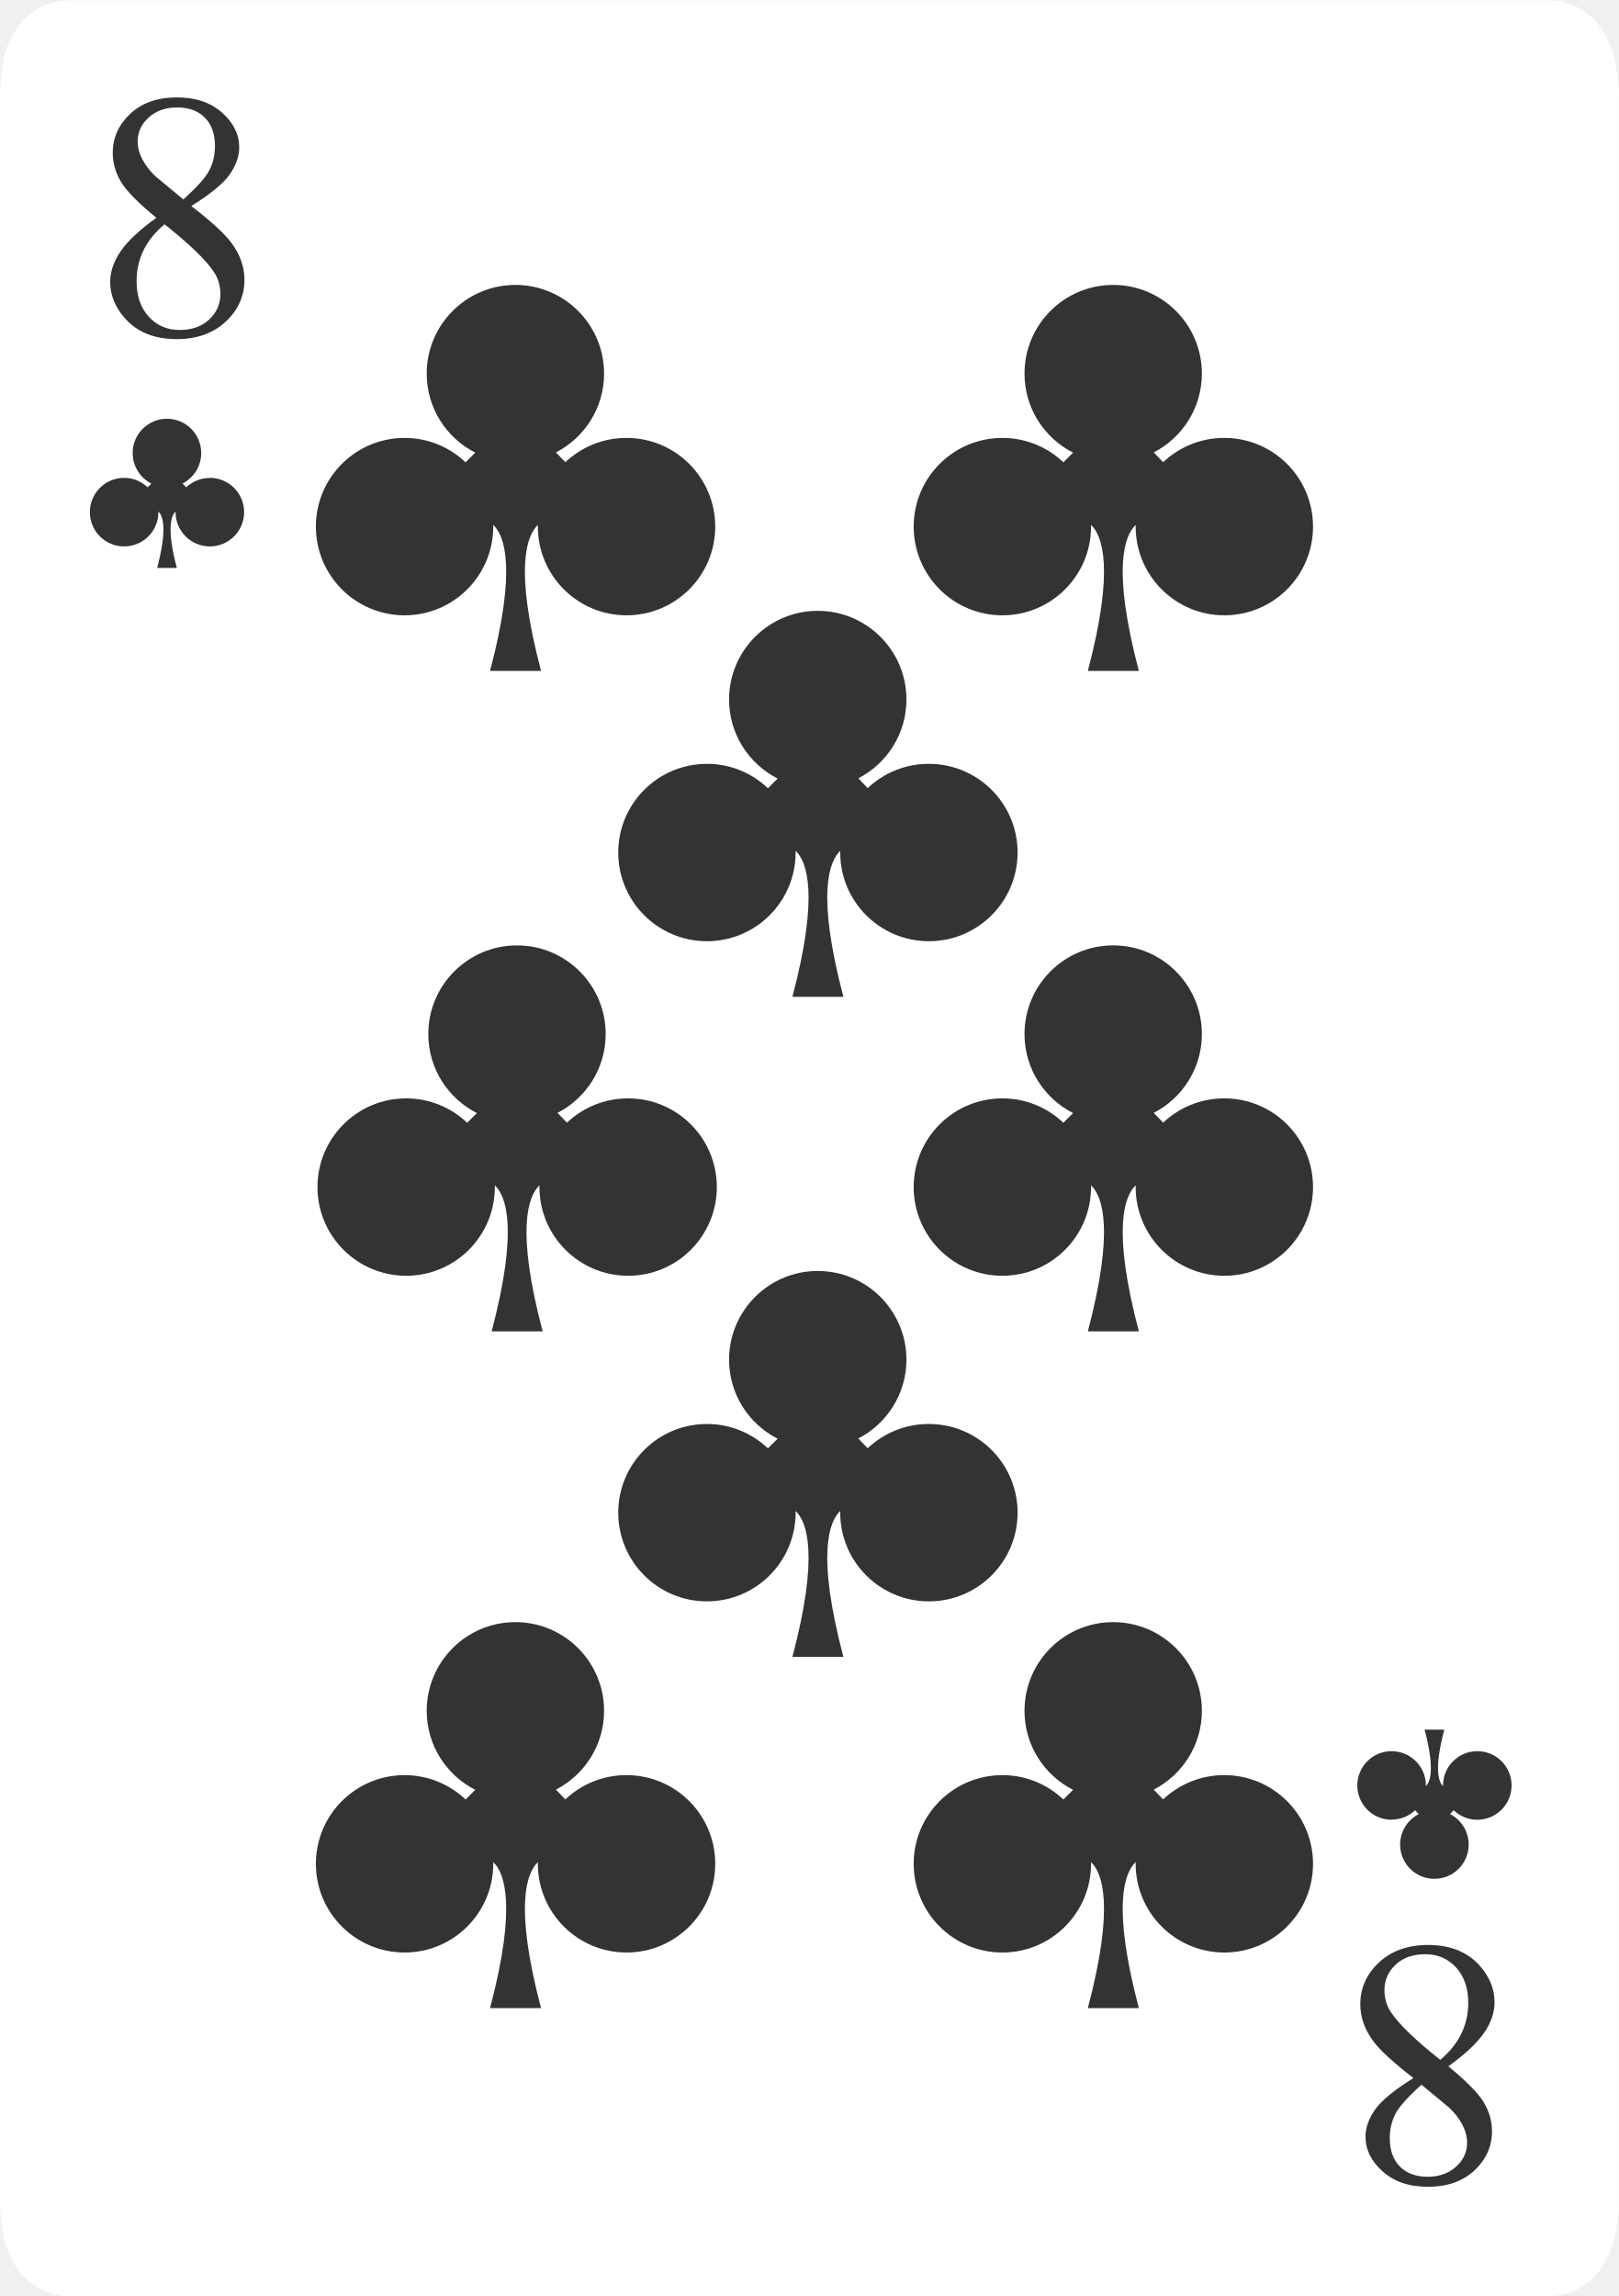
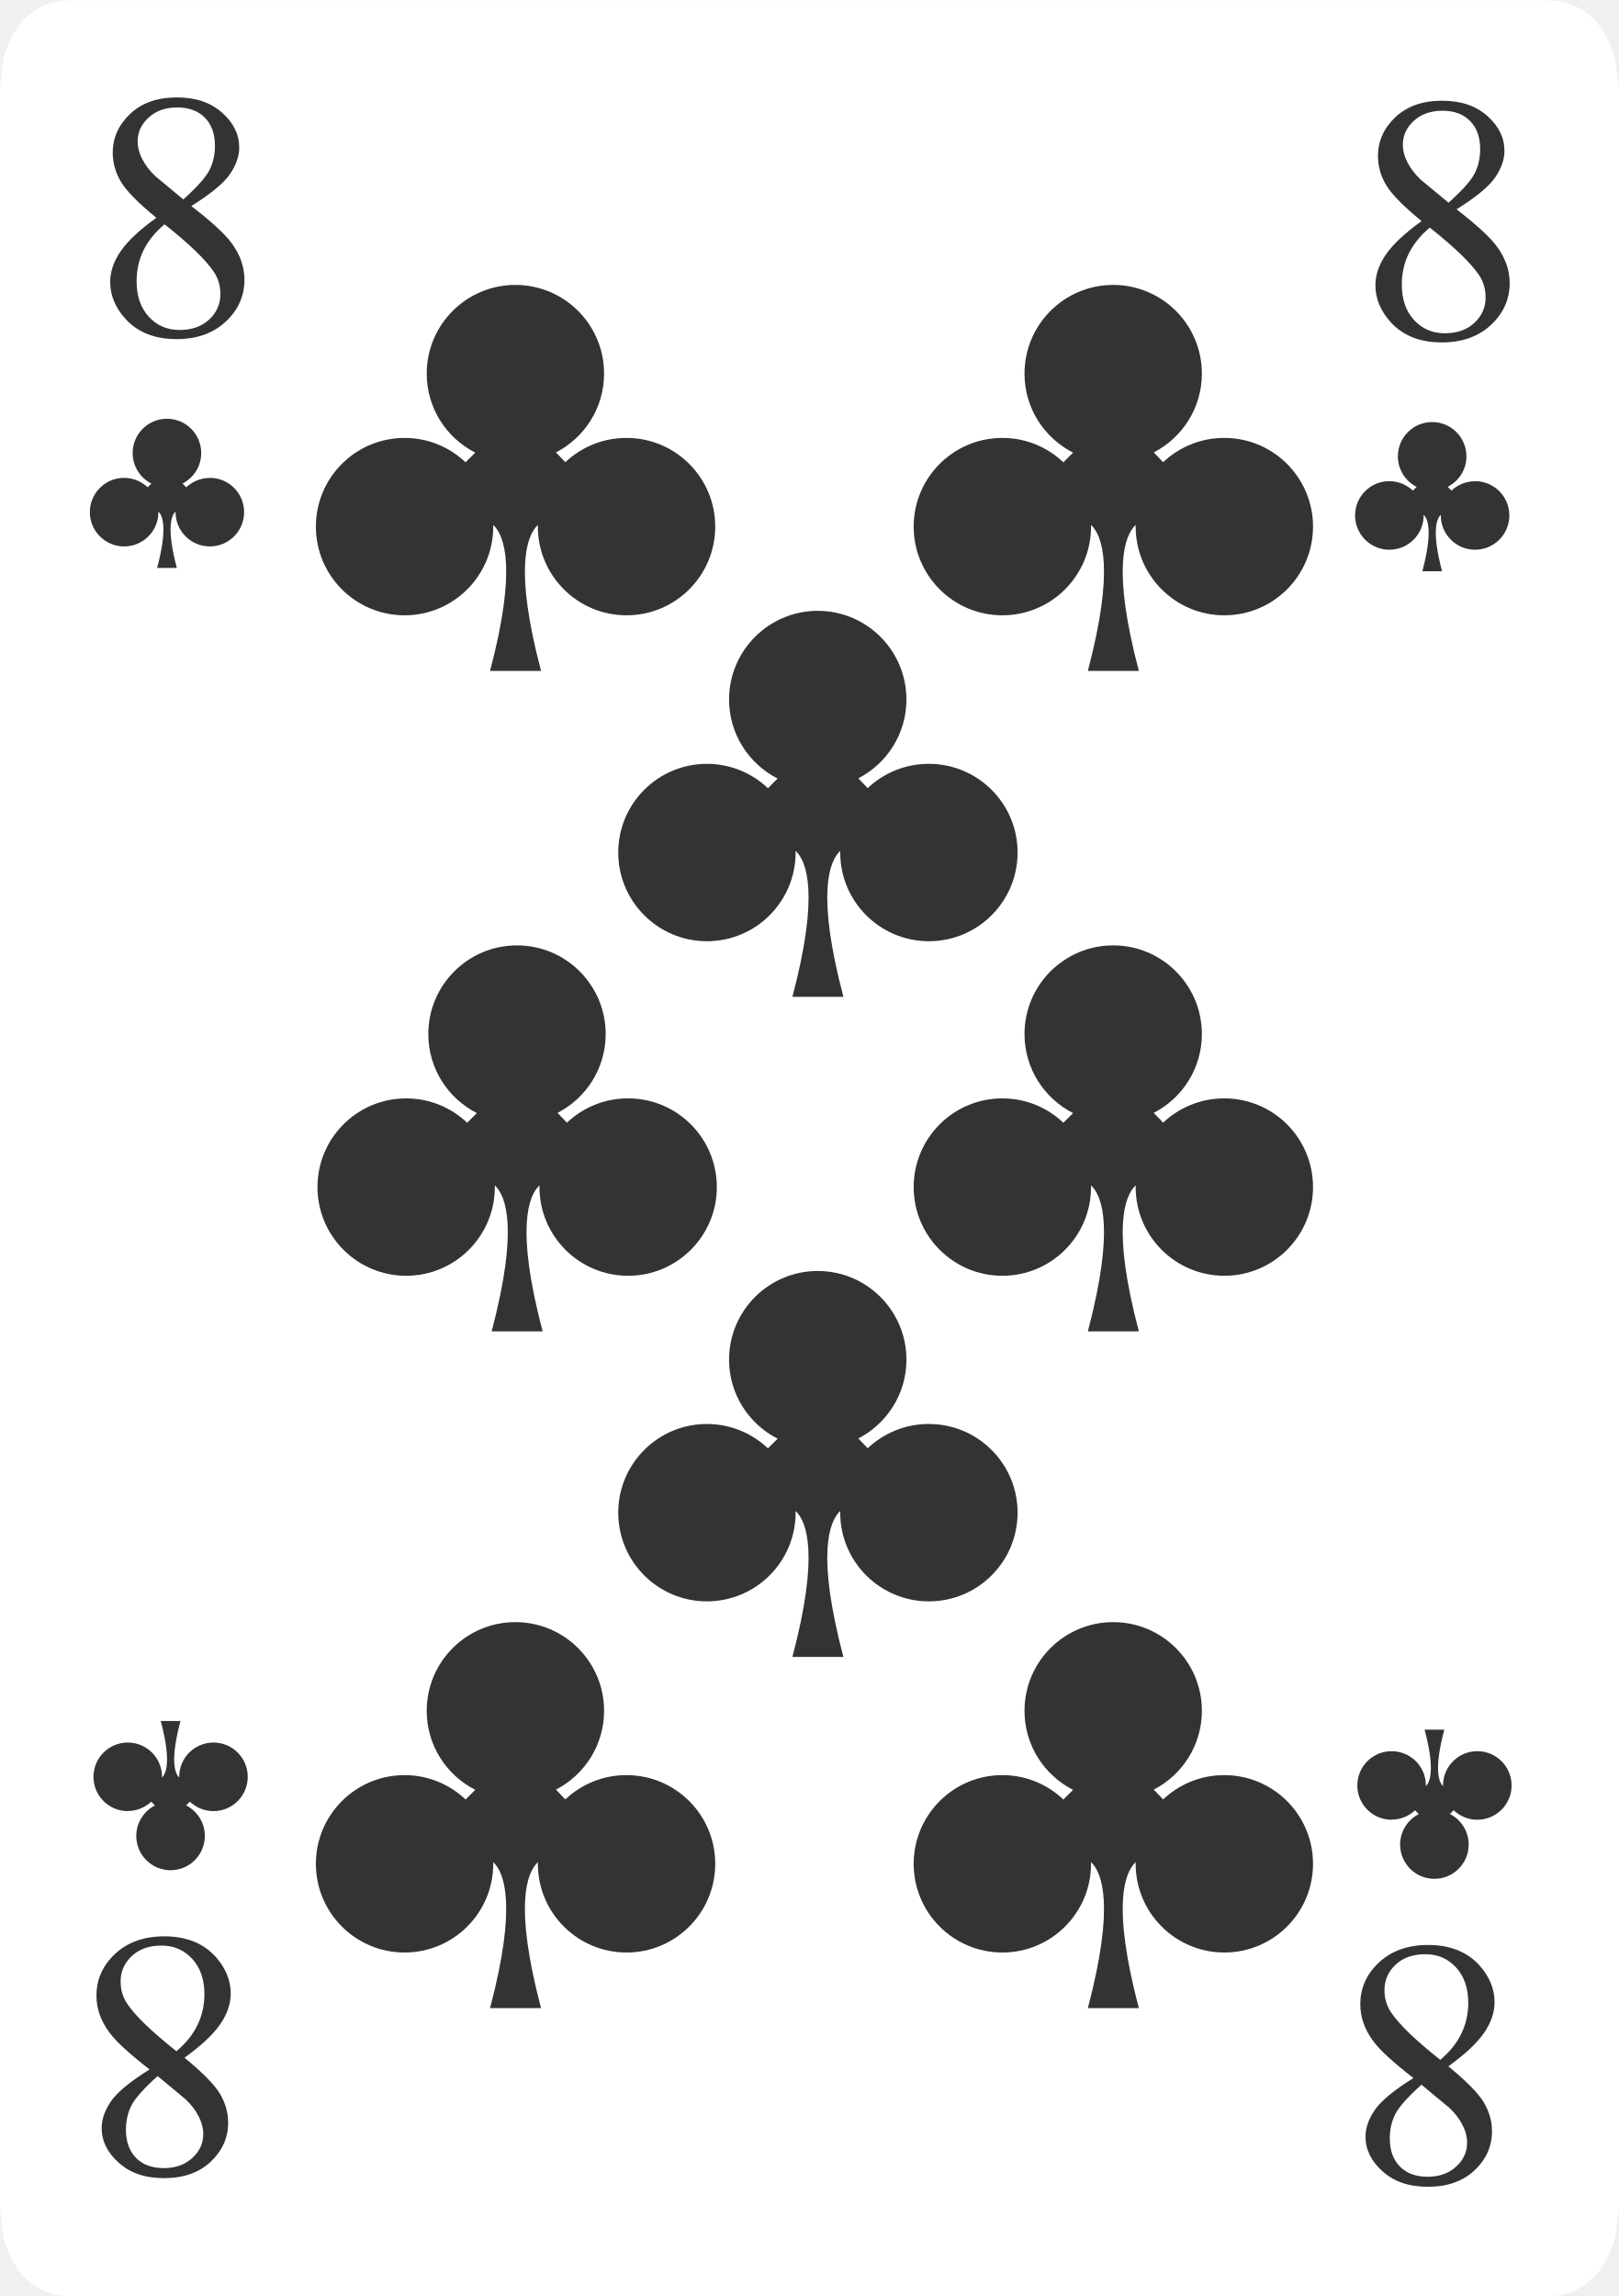
- <svg xmlns="http://www.w3.org/2000/svg" id="Playing_Cards" viewBox="0 0 152.06 215.64">
+ <svg xmlns="http://www.w3.org/2000/svg" id="Playing_Cards" data-name="Playing Cards" viewBox="0 0 152.06 215.64">
  <g id="Cards">
    <g id="Clubs">
      <g>
        <g>
-           <path d="m6.47.03h138.97c.47,0,.95.06,1.41.17l.11.03c.98.25,1.88.74,2.61,1.45l.04.04c.48.46.87,1,1.17,1.59l.41.82c.29.58.48,1.2.56,1.84l.26,1.97c.03.25.05.5.05.75v198.38c0,.26-.02.52-.05.78l-.25,1.86c-.08.61-.26,1.2-.53,1.75l-.41.85c-.32.65-.75,1.24-1.28,1.73l-.05.04c-.67.62-1.48,1.07-2.36,1.32l-.19.05c-.51.14-1.04.22-1.57.22H6.56c-.53,0-1.06-.07-1.57-.22l-.14-.04c-.92-.26-1.76-.74-2.44-1.4h0c-.49-.48-.9-1.04-1.2-1.65l-.41-.84c-.29-.59-.47-1.23-.55-1.88l-.21-1.85c-.02-.22-.04-.44-.04-.66V8.63c0-.21.01-.42.03-.63l.21-1.96c.07-.68.27-1.35.58-1.97l.41-.82c.28-.56.65-1.07,1.09-1.51h0C3.06,1,4,.47,5.01.22h.05c.46-.13.93-.19,1.41-.19Z" style="fill: #fff; fill-rule: evenodd;" />
-           <path d="m14.69,20.46c-1.73-1.42-2.85-2.56-3.35-3.42-.5-.86-.75-1.75-.75-2.68,0-1.42.55-2.64,1.64-3.67,1.1-1.03,2.55-1.54,4.37-1.54s3.18.48,4.26,1.43c1.08.96,1.61,2.05,1.61,3.27,0,.82-.29,1.65-.87,2.5-.58.85-1.79,1.85-3.63,3,1.89,1.46,3.14,2.61,3.76,3.45.82,1.1,1.23,2.25,1.23,3.47,0,1.54-.59,2.85-1.76,3.94-1.17,1.09-2.71,1.64-4.61,1.64-2.08,0-3.69-.65-4.85-1.95-.92-1.04-1.39-2.18-1.39-3.42,0-.97.33-1.93.98-2.88.65-.95,1.77-2,3.36-3.15Zm.76.61c-.89.75-1.55,1.57-1.98,2.46-.43.89-.64,1.85-.64,2.88,0,1.39.38,2.5,1.14,3.33s1.72,1.25,2.89,1.25,2.09-.33,2.79-.98c.7-.66,1.05-1.45,1.05-2.39,0-.77-.2-1.47-.61-2.08-.76-1.14-2.31-2.63-4.63-4.47Zm1.77-2.34c1.29-1.16,2.11-2.08,2.45-2.75.34-.67.52-1.43.52-2.28,0-1.13-.32-2.01-.95-2.65-.63-.64-1.5-.96-2.6-.96s-1.99.32-2.68.95c-.69.63-1.03,1.38-1.03,2.22,0,.56.14,1.12.43,1.68.29.56.69,1.09,1.22,1.6l2.64,2.19Z" style="fill: #333;" />
-           <path d="m136.04,194.07c1.73,1.42,2.85,2.56,3.35,3.42.5.86.75,1.75.75,2.68,0,1.42-.55,2.64-1.64,3.67-1.1,1.03-2.55,1.54-4.37,1.54s-3.18-.48-4.26-1.44c-1.08-.96-1.61-2.05-1.61-3.27,0-.82.29-1.65.87-2.5.58-.85,1.79-1.85,3.63-3-1.89-1.46-3.14-2.61-3.76-3.45-.82-1.1-1.23-2.25-1.23-3.47,0-1.54.59-2.85,1.76-3.94,1.17-1.09,2.71-1.64,4.61-1.64,2.07,0,3.69.65,4.85,1.95.92,1.04,1.39,2.18,1.39,3.42,0,.97-.33,1.93-.98,2.88-.65.95-1.77,2-3.36,3.15Zm-.76-.61c.89-.75,1.55-1.57,1.98-2.46.43-.89.65-1.85.65-2.88,0-1.39-.38-2.5-1.14-3.33-.76-.83-1.72-1.25-2.89-1.25s-2.09.33-2.79.98c-.7.66-1.05,1.45-1.05,2.39,0,.77.2,1.47.61,2.08.76,1.14,2.31,2.63,4.63,4.47Zm-1.77,2.34c-1.29,1.16-2.11,2.08-2.45,2.75-.34.67-.52,1.43-.52,2.28,0,1.13.32,2.01.95,2.65.63.64,1.5.96,2.6.96s1.99-.32,2.68-.95c.69-.63,1.03-1.38,1.03-2.23,0-.56-.14-1.12-.43-1.68-.28-.56-.69-1.09-1.22-1.6l-2.64-2.19Z" style="fill: #333;" />
+           <path d="M6.47,.03H145.45c.47,0,.95,.06,1.41,.17l.11,.03c.98,.25,1.88,.74,2.61,1.45l.04,.04c.48,.46,.87,1,1.17,1.59l.41,.82c.29,.58,.48,1.2,.56,1.84l.26,1.97c.03,.25,.05,.5,.05,.75V207.07c0,.26-.02,.52-.05,.78l-.25,1.86c-.08,.61-.26,1.2-.53,1.75l-.41,.85c-.32,.65-.75,1.24-1.28,1.73l-.05,.04c-.67,.62-1.48,1.07-2.36,1.32l-.19,.05c-.51,.14-1.04,.22-1.57,.22H6.56c-.53,0-1.06-.07-1.57-.22l-.14-.04c-.92-.26-1.76-.74-2.44-1.4h0c-.49-.48-.9-1.04-1.2-1.65l-.41-.84c-.29-.59-.47-1.23-.55-1.88l-.21-1.85c-.02-.22-.04-.44-.04-.66V8.63c0-.21,.01-.42,.03-.63l.21-1.96c.07-.68,.27-1.35,.58-1.97l.41-.82c.28-.56,.65-1.07,1.09-1.51h0C3.06,1,4,.47,5.01,.22h.05c.46-.13,.93-.19,1.41-.19Z" style="fill: #fff; fill-rule: evenodd;" />
+           <path d="M14.69,20.46c-1.73-1.42-2.85-2.56-3.35-3.42-.5-.86-.75-1.75-.75-2.68,0-1.42,.55-2.64,1.64-3.67,1.1-1.03,2.55-1.54,4.37-1.54s3.18,.48,4.26,1.43c1.08,.96,1.61,2.05,1.61,3.27,0,.82-.29,1.65-.87,2.5-.58,.85-1.79,1.85-3.63,3,1.89,1.46,3.14,2.61,3.76,3.45,.82,1.1,1.23,2.25,1.23,3.47,0,1.54-.59,2.85-1.76,3.94-1.17,1.09-2.71,1.64-4.61,1.64-2.08,0-3.69-.65-4.85-1.95-.92-1.04-1.39-2.18-1.39-3.42,0-.97,.33-1.93,.98-2.88,.65-.95,1.77-2,3.36-3.15Zm.76,.61c-.89,.75-1.55,1.57-1.98,2.46-.43,.89-.64,1.85-.64,2.88,0,1.39,.38,2.5,1.14,3.33s1.72,1.25,2.89,1.25,2.09-.33,2.79-.98c.7-.66,1.05-1.45,1.05-2.39,0-.77-.2-1.47-.61-2.08-.76-1.14-2.31-2.63-4.63-4.47Zm1.77-2.34c1.29-1.16,2.11-2.08,2.45-2.75,.34-.67,.52-1.43,.52-2.28,0-1.13-.32-2.01-.95-2.65-.63-.64-1.5-.96-2.6-.96s-1.99,.32-2.68,.95c-.69,.63-1.03,1.38-1.03,2.22,0,.56,.14,1.12,.43,1.68,.29,.56,.69,1.09,1.22,1.6l2.64,2.19Z" style="fill: #333;" />
+           <path d="M136.04,194.07c1.73,1.42,2.85,2.56,3.35,3.42,.5,.86,.75,1.75,.75,2.68,0,1.42-.55,2.64-1.64,3.67-1.1,1.03-2.55,1.54-4.37,1.54s-3.18-.48-4.26-1.44c-1.08-.96-1.61-2.05-1.61-3.27,0-.82,.29-1.65,.87-2.5,.58-.85,1.79-1.85,3.63-3-1.89-1.46-3.14-2.61-3.76-3.45-.82-1.1-1.23-2.25-1.23-3.47,0-1.54,.59-2.85,1.76-3.94,1.17-1.09,2.71-1.64,4.61-1.64,2.07,0,3.69,.65,4.85,1.95,.92,1.04,1.39,2.18,1.39,3.42,0,.97-.33,1.93-.98,2.88-.65,.95-1.77,2-3.36,3.15Zm-.76-.61c.89-.75,1.55-1.57,1.98-2.46,.43-.89,.65-1.85,.65-2.88,0-1.39-.38-2.5-1.14-3.33-.76-.83-1.72-1.25-2.89-1.25s-2.09,.33-2.79,.98c-.7,.66-1.05,1.45-1.05,2.39,0,.77,.2,1.47,.61,2.08,.76,1.14,2.31,2.63,4.63,4.47Zm-1.77,2.34c-1.29,1.16-2.11,2.08-2.45,2.75-.34,.67-.52,1.43-.52,2.28,0,1.13,.32,2.01,.95,2.65,.63,.64,1.5,.96,2.6,.96s1.99-.32,2.68-.95c.69-.63,1.03-1.38,1.03-2.23,0-.56-.14-1.12-.43-1.68-.28-.56-.69-1.09-1.22-1.6l-2.64-2.19Z" style="fill: #333;" />
        </g>
-         <path d="m19.7,44.89c-.86,0-1.63.34-2.21.88l-.34-.36c1.04-.54,1.75-1.61,1.75-2.86,0-1.78-1.44-3.22-3.22-3.22s-3.22,1.44-3.22,3.22c0,1.25.72,2.34,1.76,2.87l-.35.35c-.58-.55-1.36-.89-2.21-.89-1.78,0-3.22,1.44-3.22,3.22s1.44,3.22,3.22,3.22,3.22-1.44,3.22-3.22c0-.02,0-.04,0-.06.4.38.87,1.57-.12,5.3h1.85c-.99-3.73-.52-4.92-.12-5.3,0,.02,0,.04,0,.06,0,1.78,1.44,3.22,3.22,3.22s3.22-1.44,3.22-3.22-1.44-3.22-3.22-3.22Z" style="fill: #333; fill-rule: evenodd;" />
-         <path d="m130.71,170.9c.86,0,1.63-.34,2.21-.88l.34.36c-1.04.54-1.75,1.62-1.75,2.86,0,1.78,1.44,3.22,3.22,3.22s3.22-1.44,3.22-3.22c0-1.25-.72-2.34-1.76-2.87l.35-.35c.58.55,1.36.89,2.22.89,1.78,0,3.22-1.44,3.22-3.22s-1.44-3.22-3.22-3.22-3.22,1.44-3.22,3.22c0,.02,0,.04,0,.06-.4-.38-.87-1.57.12-5.3h-1.85c.99,3.73.52,4.92.12,5.3,0-.02,0-.04,0-.06,0-1.78-1.44-3.22-3.22-3.22s-3.22,1.44-3.22,3.22,1.44,3.22,3.22,3.22Z" style="fill: #333; fill-rule: evenodd;" />
+         <path d="M19.7,44.89c-.86,0-1.63,.34-2.21,.88l-.34-.36c1.04-.54,1.75-1.61,1.75-2.86,0-1.78-1.44-3.22-3.22-3.22s-3.22,1.44-3.22,3.22c0,1.25,.72,2.34,1.76,2.87l-.35,.35c-.58-.55-1.36-.89-2.21-.89-1.78,0-3.22,1.44-3.22,3.22s1.44,3.22,3.22,3.22,3.22-1.44,3.22-3.22c0-.02,0-.04,0-.06,.4,.38,.87,1.57-.12,5.3h1.85c-.99-3.73-.52-4.92-.12-5.3,0,.02,0,.04,0,.06,0,1.78,1.44,3.22,3.22,3.22s3.22-1.44,3.22-3.22-1.44-3.22-3.22-3.22Z" style="fill: #333; fill-rule: evenodd;" />
+         <path d="M130.71,170.9c.86,0,1.63-.34,2.21-.88l.34,.36c-1.04,.54-1.75,1.62-1.75,2.86,0,1.78,1.44,3.22,3.22,3.22s3.22-1.44,3.22-3.22c0-1.25-.72-2.34-1.76-2.87l.35-.35c.58,.55,1.36,.89,2.22,.89,1.78,0,3.22-1.44,3.22-3.22s-1.44-3.22-3.22-3.22-3.22,1.44-3.22,3.22c0,.02,0,.04,0,.06-.4-.38-.87-1.57,.12-5.3h-1.85c.99,3.73,.52,4.92,.12,5.3,0-.02,0-.04,0-.06,0-1.78-1.44-3.22-3.22-3.22s-3.22,1.44-3.22,3.22,1.44,3.22,3.22,3.22Z" style="fill: #333; fill-rule: evenodd;" />
        <g>
-           <path d="m58.82,41.13c-2.21,0-4.22.87-5.72,2.28l-.88-.92c2.68-1.38,4.52-4.18,4.52-7.4,0-4.6-3.73-8.33-8.33-8.33s-8.33,3.73-8.33,8.33c0,3.24,1.85,6.04,4.56,7.42l-.91.91c-1.49-1.42-3.51-2.29-5.73-2.29-4.6,0-8.33,3.73-8.33,8.33s3.73,8.33,8.33,8.33,8.33-3.73,8.33-8.33c0-.06,0-.11,0-.16,1.04.98,2.25,4.05-.3,13.71h4.79c-2.55-9.65-1.34-12.72-.3-13.71,0,.05,0,.11,0,.16,0,4.6,3.73,8.33,8.33,8.33s8.33-3.73,8.33-8.33-3.73-8.33-8.33-8.33Z" style="fill: #333; fill-rule: evenodd;" />
-           <path d="m58.82,166.72c-2.21,0-4.22.87-5.72,2.28l-.88-.92c2.68-1.38,4.52-4.18,4.52-7.4,0-4.6-3.73-8.33-8.33-8.33s-8.33,3.73-8.33,8.33c0,3.24,1.85,6.04,4.56,7.42l-.91.91c-1.49-1.42-3.51-2.29-5.73-2.29-4.6,0-8.33,3.73-8.33,8.33s3.73,8.33,8.33,8.33,8.33-3.73,8.33-8.33c0-.06,0-.11,0-.16,1.04.98,2.25,4.06-.3,13.71h4.79c-2.55-9.65-1.34-12.72-.3-13.71,0,.06,0,.11,0,.16,0,4.6,3.73,8.33,8.33,8.33s8.33-3.73,8.33-8.33-3.73-8.33-8.33-8.33Z" style="fill: #333; fill-rule: evenodd;" />
-           <path d="m87.22,133.74c-2.21,0-4.22.87-5.72,2.28l-.88-.92c2.68-1.38,4.52-4.18,4.52-7.4,0-4.6-3.73-8.33-8.33-8.33s-8.33,3.73-8.33,8.33c0,3.24,1.85,6.04,4.56,7.42l-.91.91c-1.49-1.42-3.51-2.29-5.73-2.29-4.6,0-8.33,3.73-8.33,8.33s3.73,8.33,8.33,8.33,8.33-3.73,8.33-8.33c0-.06,0-.11,0-.16,1.04.98,2.25,4.05-.3,13.71h4.79c-2.55-9.65-1.34-12.72-.3-13.71,0,.05,0,.11,0,.16,0,4.6,3.73,8.33,8.33,8.33s8.33-3.73,8.33-8.33-3.73-8.33-8.33-8.33Z" style="fill: #333; fill-rule: evenodd;" />
-           <path d="m87.22,71.74c-2.21,0-4.22.87-5.72,2.28l-.88-.92c2.68-1.38,4.52-4.18,4.52-7.4,0-4.6-3.73-8.33-8.33-8.33s-8.33,3.73-8.33,8.33c0,3.24,1.85,6.04,4.56,7.42l-.91.91c-1.49-1.42-3.51-2.29-5.73-2.29-4.6,0-8.33,3.73-8.33,8.33s3.73,8.33,8.33,8.33,8.33-3.73,8.33-8.33c0-.06,0-.11,0-.16,1.04.98,2.25,4.05-.3,13.71h4.79c-2.55-9.65-1.34-12.72-.3-13.71,0,.05,0,.11,0,.16,0,4.6,3.73,8.33,8.33,8.33s8.33-3.73,8.33-8.33-3.73-8.33-8.33-8.33Z" style="fill: #333; fill-rule: evenodd;" />
-           <path d="m58.97,103.16c-2.21,0-4.22.87-5.72,2.28l-.88-.92c2.68-1.38,4.52-4.18,4.52-7.4,0-4.6-3.73-8.33-8.33-8.33s-8.33,3.73-8.33,8.33c0,3.24,1.85,6.04,4.56,7.42l-.91.91c-1.49-1.42-3.51-2.29-5.73-2.29-4.6,0-8.33,3.73-8.33,8.33s3.73,8.33,8.33,8.33,8.33-3.73,8.33-8.33c0-.06,0-.11,0-.16,1.04.98,2.25,4.05-.3,13.71h4.79c-2.55-9.65-1.34-12.72-.3-13.71,0,.05,0,.11,0,.16,0,4.6,3.73,8.33,8.33,8.33s8.33-3.73,8.33-8.33-3.73-8.33-8.33-8.33Z" style="fill: #333; fill-rule: evenodd;" />
-           <path d="m114.97,103.16c-2.21,0-4.22.87-5.72,2.28l-.88-.92c2.68-1.38,4.52-4.18,4.52-7.4,0-4.6-3.73-8.33-8.33-8.33s-8.33,3.73-8.33,8.33c0,3.24,1.85,6.04,4.56,7.42l-.91.91c-1.49-1.42-3.51-2.29-5.73-2.29-4.6,0-8.33,3.73-8.33,8.33s3.73,8.33,8.33,8.33,8.33-3.73,8.33-8.33c0-.06,0-.11,0-.16,1.04.98,2.25,4.05-.3,13.71h4.79c-2.55-9.65-1.34-12.72-.3-13.71,0,.05,0,.11,0,.16,0,4.6,3.73,8.33,8.33,8.33s8.33-3.73,8.33-8.33-3.73-8.33-8.33-8.33Z" style="fill: #333; fill-rule: evenodd;" />
-           <path d="m114.97,41.13c-2.21,0-4.22.87-5.72,2.28l-.88-.92c2.68-1.38,4.52-4.18,4.52-7.4,0-4.6-3.73-8.33-8.33-8.33s-8.33,3.73-8.33,8.33c0,3.24,1.85,6.04,4.56,7.42l-.91.91c-1.49-1.42-3.51-2.29-5.73-2.29-4.6,0-8.33,3.73-8.33,8.33s3.73,8.33,8.33,8.33,8.33-3.73,8.33-8.33c0-.06,0-.11,0-.16,1.04.98,2.25,4.05-.3,13.71h4.79c-2.55-9.65-1.34-12.72-.3-13.71,0,.05,0,.11,0,.16,0,4.6,3.73,8.33,8.33,8.33s8.33-3.73,8.33-8.33-3.73-8.33-8.33-8.33Z" style="fill: #333; fill-rule: evenodd;" />
-           <path d="m114.97,166.72c-2.21,0-4.22.87-5.72,2.28l-.88-.92c2.68-1.38,4.52-4.18,4.52-7.4,0-4.6-3.73-8.33-8.33-8.33s-8.33,3.73-8.33,8.33c0,3.24,1.85,6.04,4.56,7.42l-.91.91c-1.49-1.42-3.51-2.29-5.73-2.29-4.6,0-8.33,3.73-8.33,8.33s3.73,8.33,8.33,8.33,8.33-3.73,8.33-8.33c0-.06,0-.11,0-.16,1.04.98,2.25,4.06-.3,13.71h4.79c-2.55-9.65-1.34-12.72-.3-13.71,0,.06,0,.11,0,.16,0,4.6,3.73,8.33,8.33,8.33s8.33-3.73,8.33-8.33-3.73-8.33-8.33-8.33Z" style="fill: #333; fill-rule: evenodd;" />
+           <path d="M58.82,41.13c-2.21,0-4.22,.87-5.72,2.28l-.88-.92c2.68-1.38,4.52-4.18,4.52-7.4,0-4.6-3.73-8.33-8.33-8.33s-8.33,3.73-8.33,8.33c0,3.24,1.85,6.04,4.56,7.42l-.91,.91c-1.49-1.42-3.51-2.29-5.73-2.29-4.6,0-8.33,3.73-8.33,8.33s3.73,8.33,8.33,8.33,8.33-3.73,8.33-8.33c0-.06,0-.11,0-.16,1.04,.98,2.25,4.05-.3,13.71h4.79c-2.55-9.65-1.34-12.72-.3-13.71,0,.05,0,.11,0,.16,0,4.6,3.73,8.33,8.33,8.33s8.33-3.73,8.33-8.33-3.73-8.33-8.33-8.33Z" style="fill: #333; fill-rule: evenodd;" />
+           <path d="M58.82,166.72c-2.21,0-4.22,.87-5.72,2.28l-.88-.92c2.68-1.38,4.52-4.18,4.52-7.4,0-4.6-3.73-8.33-8.33-8.33s-8.33,3.73-8.33,8.33c0,3.24,1.85,6.04,4.56,7.42l-.91,.91c-1.49-1.42-3.51-2.29-5.73-2.29-4.6,0-8.33,3.73-8.33,8.33s3.73,8.33,8.33,8.33,8.33-3.73,8.33-8.33c0-.06,0-.11,0-.16,1.04,.98,2.25,4.06-.3,13.71h4.79c-2.55-9.65-1.34-12.72-.3-13.71,0,.06,0,.11,0,.16,0,4.6,3.73,8.33,8.33,8.33s8.33-3.73,8.33-8.33-3.73-8.33-8.33-8.33Z" style="fill: #333; fill-rule: evenodd;" />
+           <path d="M87.22,133.74c-2.21,0-4.22,.87-5.72,2.28l-.88-.92c2.68-1.38,4.52-4.18,4.52-7.4,0-4.6-3.73-8.33-8.33-8.33s-8.33,3.73-8.33,8.33c0,3.24,1.85,6.04,4.56,7.42l-.91,.91c-1.49-1.42-3.51-2.29-5.73-2.29-4.6,0-8.33,3.73-8.33,8.33s3.73,8.33,8.33,8.33,8.33-3.73,8.33-8.33c0-.06,0-.11,0-.16,1.04,.98,2.25,4.05-.3,13.71h4.79c-2.55-9.65-1.34-12.72-.3-13.71,0,.05,0,.11,0,.16,0,4.6,3.73,8.33,8.33,8.33s8.33-3.73,8.33-8.33-3.73-8.33-8.33-8.33Z" style="fill: #333; fill-rule: evenodd;" />
+           <path d="M87.22,71.74c-2.21,0-4.22,.87-5.72,2.28l-.88-.92c2.68-1.38,4.52-4.18,4.52-7.4,0-4.6-3.73-8.33-8.33-8.33s-8.33,3.73-8.33,8.33c0,3.24,1.85,6.04,4.56,7.42l-.91,.91c-1.49-1.42-3.51-2.29-5.73-2.29-4.6,0-8.33,3.73-8.33,8.33s3.73,8.33,8.33,8.33,8.33-3.73,8.33-8.33c0-.06,0-.11,0-.16,1.04,.98,2.25,4.05-.3,13.71h4.79c-2.55-9.65-1.34-12.72-.3-13.71,0,.05,0,.11,0,.16,0,4.6,3.73,8.33,8.33,8.33s8.33-3.73,8.33-8.33-3.73-8.33-8.33-8.33Z" style="fill: #333; fill-rule: evenodd;" />
+           <path d="M58.97,103.16c-2.21,0-4.22,.87-5.72,2.28l-.88-.92c2.68-1.38,4.52-4.18,4.52-7.4,0-4.6-3.73-8.33-8.33-8.33s-8.33,3.73-8.33,8.33c0,3.24,1.85,6.04,4.56,7.42l-.91,.91c-1.49-1.42-3.51-2.29-5.73-2.29-4.6,0-8.33,3.73-8.33,8.33s3.73,8.33,8.33,8.33,8.33-3.73,8.33-8.33c0-.06,0-.11,0-.16,1.04,.98,2.25,4.05-.3,13.71h4.79c-2.55-9.65-1.34-12.72-.3-13.71,0,.05,0,.11,0,.16,0,4.6,3.73,8.33,8.33,8.33s8.33-3.73,8.33-8.33-3.73-8.33-8.33-8.33Z" style="fill: #333; fill-rule: evenodd;" />
+           <path d="M114.97,103.16c-2.21,0-4.22,.87-5.72,2.28l-.88-.92c2.68-1.38,4.52-4.18,4.52-7.4,0-4.6-3.73-8.33-8.33-8.33s-8.33,3.73-8.33,8.33c0,3.24,1.85,6.04,4.56,7.42l-.91,.91c-1.49-1.42-3.51-2.29-5.73-2.29-4.6,0-8.33,3.73-8.33,8.33s3.73,8.33,8.33,8.33,8.33-3.73,8.33-8.33c0-.06,0-.11,0-.16,1.04,.98,2.25,4.05-.3,13.71h4.79c-2.55-9.65-1.34-12.72-.3-13.71,0,.05,0,.11,0,.16,0,4.6,3.73,8.33,8.33,8.33s8.33-3.73,8.33-8.33-3.73-8.33-8.33-8.33Z" style="fill: #333; fill-rule: evenodd;" />
+           <path d="M114.97,41.13c-2.21,0-4.22,.87-5.72,2.28l-.88-.92c2.68-1.38,4.52-4.18,4.52-7.4,0-4.6-3.73-8.33-8.33-8.33s-8.33,3.73-8.33,8.33c0,3.24,1.85,6.04,4.56,7.42l-.91,.91c-1.49-1.42-3.51-2.29-5.73-2.29-4.6,0-8.33,3.73-8.33,8.33s3.73,8.33,8.33,8.33,8.33-3.73,8.33-8.33c0-.06,0-.11,0-.16,1.04,.98,2.25,4.05-.3,13.71h4.79c-2.55-9.65-1.34-12.72-.3-13.71,0,.05,0,.11,0,.16,0,4.6,3.73,8.33,8.33,8.33s8.33-3.73,8.33-8.33-3.73-8.33-8.33-8.33Z" style="fill: #333; fill-rule: evenodd;" />
+           <path d="M114.97,166.72c-2.21,0-4.22,.87-5.72,2.28l-.88-.92c2.68-1.38,4.52-4.18,4.52-7.4,0-4.6-3.73-8.33-8.33-8.33s-8.33,3.73-8.33,8.33c0,3.24,1.85,6.04,4.56,7.42l-.91,.91c-1.49-1.42-3.51-2.29-5.73-2.29-4.6,0-8.33,3.73-8.33,8.33s3.73,8.33,8.33,8.33,8.33-3.73,8.33-8.33c0-.06,0-.11,0-.16,1.04,.98,2.25,4.06-.3,13.71h4.79c-2.55-9.65-1.34-12.72-.3-13.71,0,.06,0,.11,0,.16,0,4.6,3.73,8.33,8.33,8.33s8.33-3.73,8.33-8.33-3.73-8.33-8.33-8.33Z" style="fill: #333; fill-rule: evenodd;" />
        </g>
+         <path d="M133.53,20.77c-1.73-1.42-2.85-2.56-3.35-3.42-.5-.86-.75-1.75-.75-2.68,0-1.42,.55-2.64,1.64-3.67,1.1-1.03,2.55-1.54,4.37-1.54s3.18,.48,4.26,1.43c1.08,.96,1.61,2.05,1.61,3.27,0,.82-.29,1.65-.87,2.5-.58,.85-1.79,1.85-3.63,3,1.89,1.46,3.14,2.61,3.76,3.45,.82,1.1,1.23,2.25,1.23,3.47,0,1.54-.59,2.85-1.76,3.94-1.17,1.09-2.71,1.64-4.61,1.64-2.08,0-3.69-.65-4.85-1.95-.92-1.04-1.39-2.18-1.39-3.42,0-.97,.33-1.93,.98-2.88,.65-.95,1.77-2,3.36-3.15Zm.76,.61c-.89,.75-1.55,1.57-1.98,2.46-.43,.89-.64,1.85-.64,2.88,0,1.39,.38,2.5,1.14,3.33s1.72,1.25,2.89,1.25,2.09-.33,2.79-.98c.7-.66,1.05-1.45,1.05-2.39,0-.77-.2-1.47-.61-2.08-.76-1.14-2.31-2.63-4.63-4.47Zm1.77-2.34c1.29-1.16,2.11-2.08,2.45-2.75,.34-.67,.52-1.43,.52-2.28,0-1.13-.32-2.01-.95-2.65-.63-.64-1.5-.96-2.6-.96s-1.99,.32-2.68,.95c-.69,.63-1.03,1.38-1.03,2.22,0,.56,.14,1.12,.43,1.68,.29,.56,.69,1.09,1.22,1.6l2.64,2.19Z" style="fill: #333;" />
+         <path d="M17.33,193.26c1.73,1.42,2.85,2.56,3.35,3.42,.5,.86,.75,1.75,.75,2.68,0,1.42-.55,2.64-1.64,3.67-1.1,1.03-2.55,1.54-4.37,1.54s-3.18-.48-4.26-1.44c-1.08-.96-1.61-2.05-1.61-3.27,0-.82,.29-1.65,.87-2.5,.58-.85,1.79-1.85,3.63-3-1.89-1.46-3.14-2.61-3.76-3.45-.82-1.1-1.23-2.25-1.23-3.47,0-1.54,.59-2.85,1.76-3.94,1.17-1.09,2.71-1.64,4.61-1.64,2.07,0,3.69,.65,4.85,1.95,.92,1.04,1.39,2.18,1.39,3.42,0,.97-.33,1.93-.98,2.88-.65,.95-1.77,2-3.36,3.15Zm-.76-.61c.89-.75,1.55-1.57,1.98-2.46,.43-.89,.65-1.85,.65-2.88,0-1.39-.38-2.5-1.14-3.33-.76-.83-1.72-1.25-2.89-1.25s-2.09,.33-2.79,.98c-.7,.66-1.05,1.45-1.05,2.39,0,.77,.2,1.47,.61,2.08,.76,1.14,2.31,2.63,4.63,4.47Zm-1.77,2.34c-1.29,1.16-2.11,2.08-2.45,2.75-.34,.67-.52,1.43-.52,2.28,0,1.13,.32,2.01,.95,2.65,.63,.64,1.5,.96,2.6,.96s1.99-.32,2.68-.95c.69-.63,1.03-1.38,1.03-2.23,0-.56-.14-1.12-.43-1.68-.28-.56-.69-1.09-1.22-1.6l-2.64-2.19Z" style="fill: #333;" />
+         <path d="M12,170.09c.86,0,1.63-.34,2.21-.88l.34,.36c-1.04,.54-1.75,1.62-1.75,2.86,0,1.78,1.44,3.22,3.22,3.22s3.22-1.44,3.22-3.22c0-1.25-.72-2.34-1.76-2.87l.35-.35c.58,.55,1.36,.89,2.22,.89,1.78,0,3.22-1.44,3.22-3.22s-1.44-3.22-3.22-3.22-3.22,1.44-3.22,3.22c0,.02,0,.04,0,.06-.4-.38-.87-1.57,.12-5.3h-1.85c.99,3.73,.52,4.92,.12,5.3,0-.02,0-.04,0-.06,0-1.78-1.44-3.22-3.22-3.22s-3.22,1.44-3.22,3.22,1.44,3.22,3.22,3.22Z" style="fill: #333; fill-rule: evenodd;" />
+         <path d="M138.54,45.2c-.86,0-1.63,.34-2.21,.88l-.34-.36c1.04-.54,1.75-1.61,1.75-2.86,0-1.78-1.44-3.22-3.22-3.22s-3.22,1.44-3.22,3.22c0,1.25,.72,2.34,1.76,2.87l-.35,.35c-.58-.55-1.36-.89-2.21-.89-1.78,0-3.22,1.44-3.22,3.22s1.44,3.22,3.22,3.22,3.22-1.44,3.22-3.22c0-.02,0-.04,0-.06,.4,.38,.87,1.57-.12,5.3h1.85c-.99-3.73-.52-4.92-.12-5.3,0,.02,0,.04,0,.06,0,1.78,1.44,3.22,3.22,3.22s3.22-1.44,3.22-3.22-1.44-3.22-3.22-3.22Z" style="fill: #333; fill-rule: evenodd;" />
      </g>
    </g>
  </g>
</svg>
